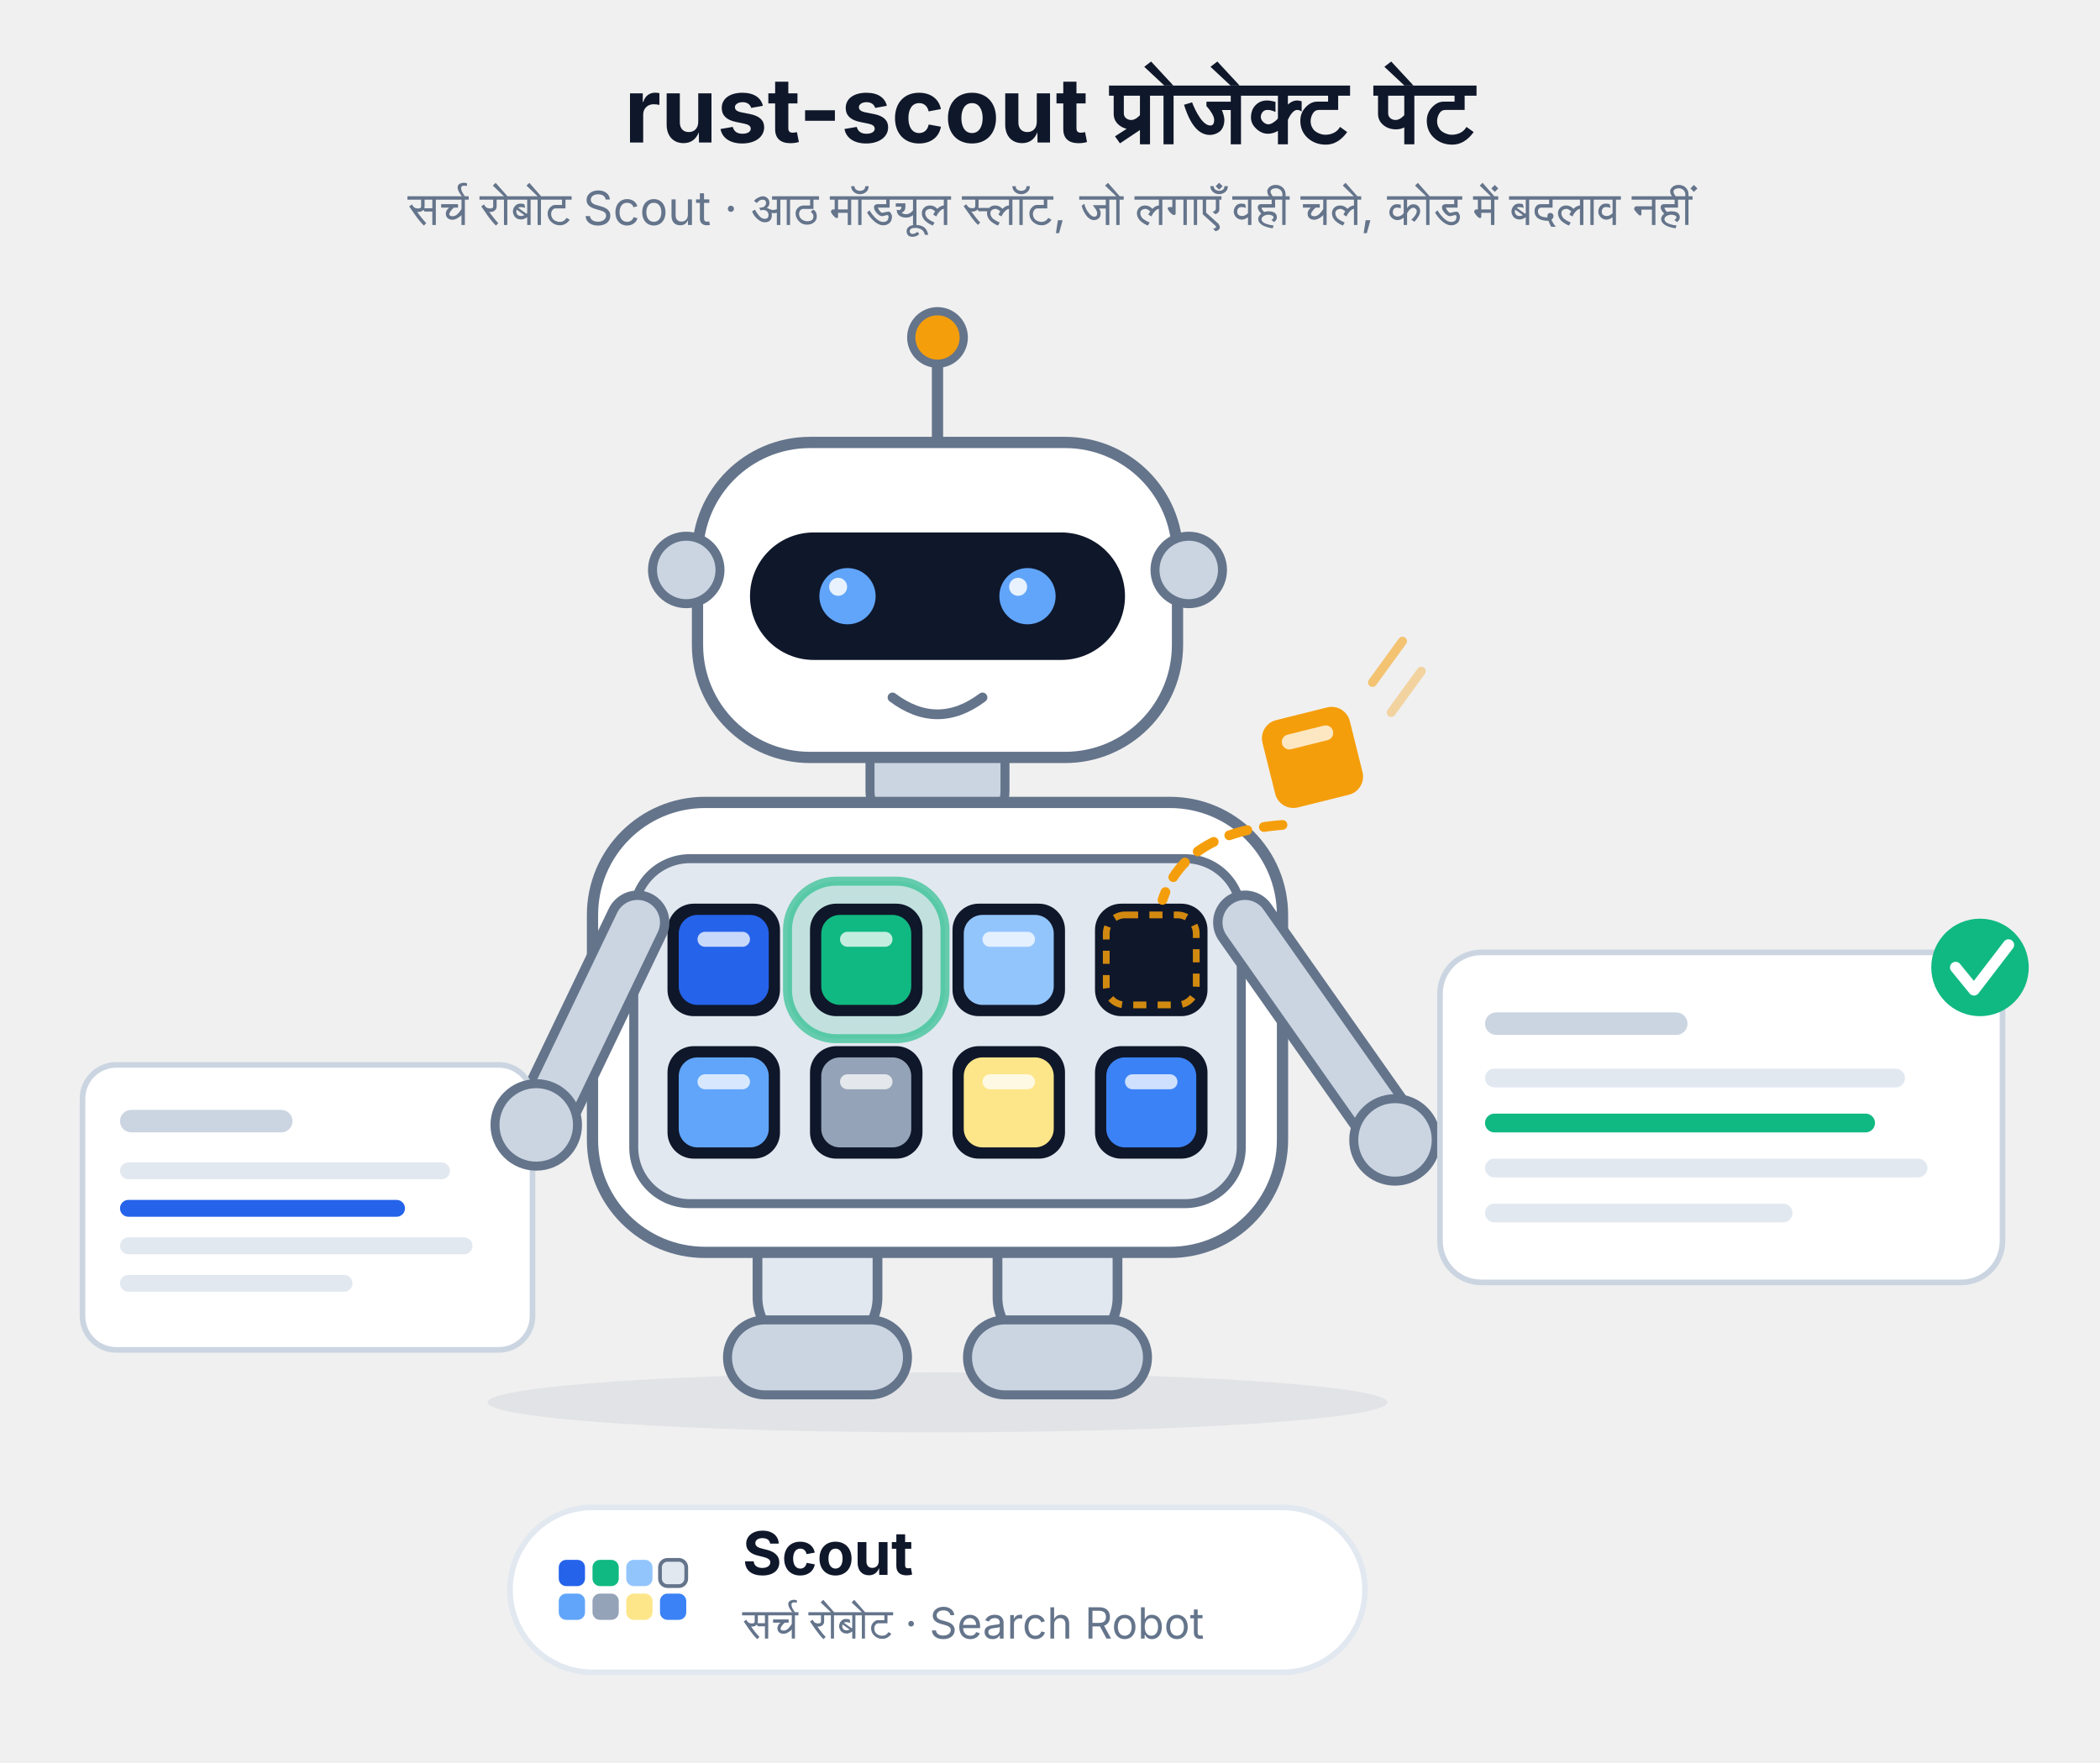
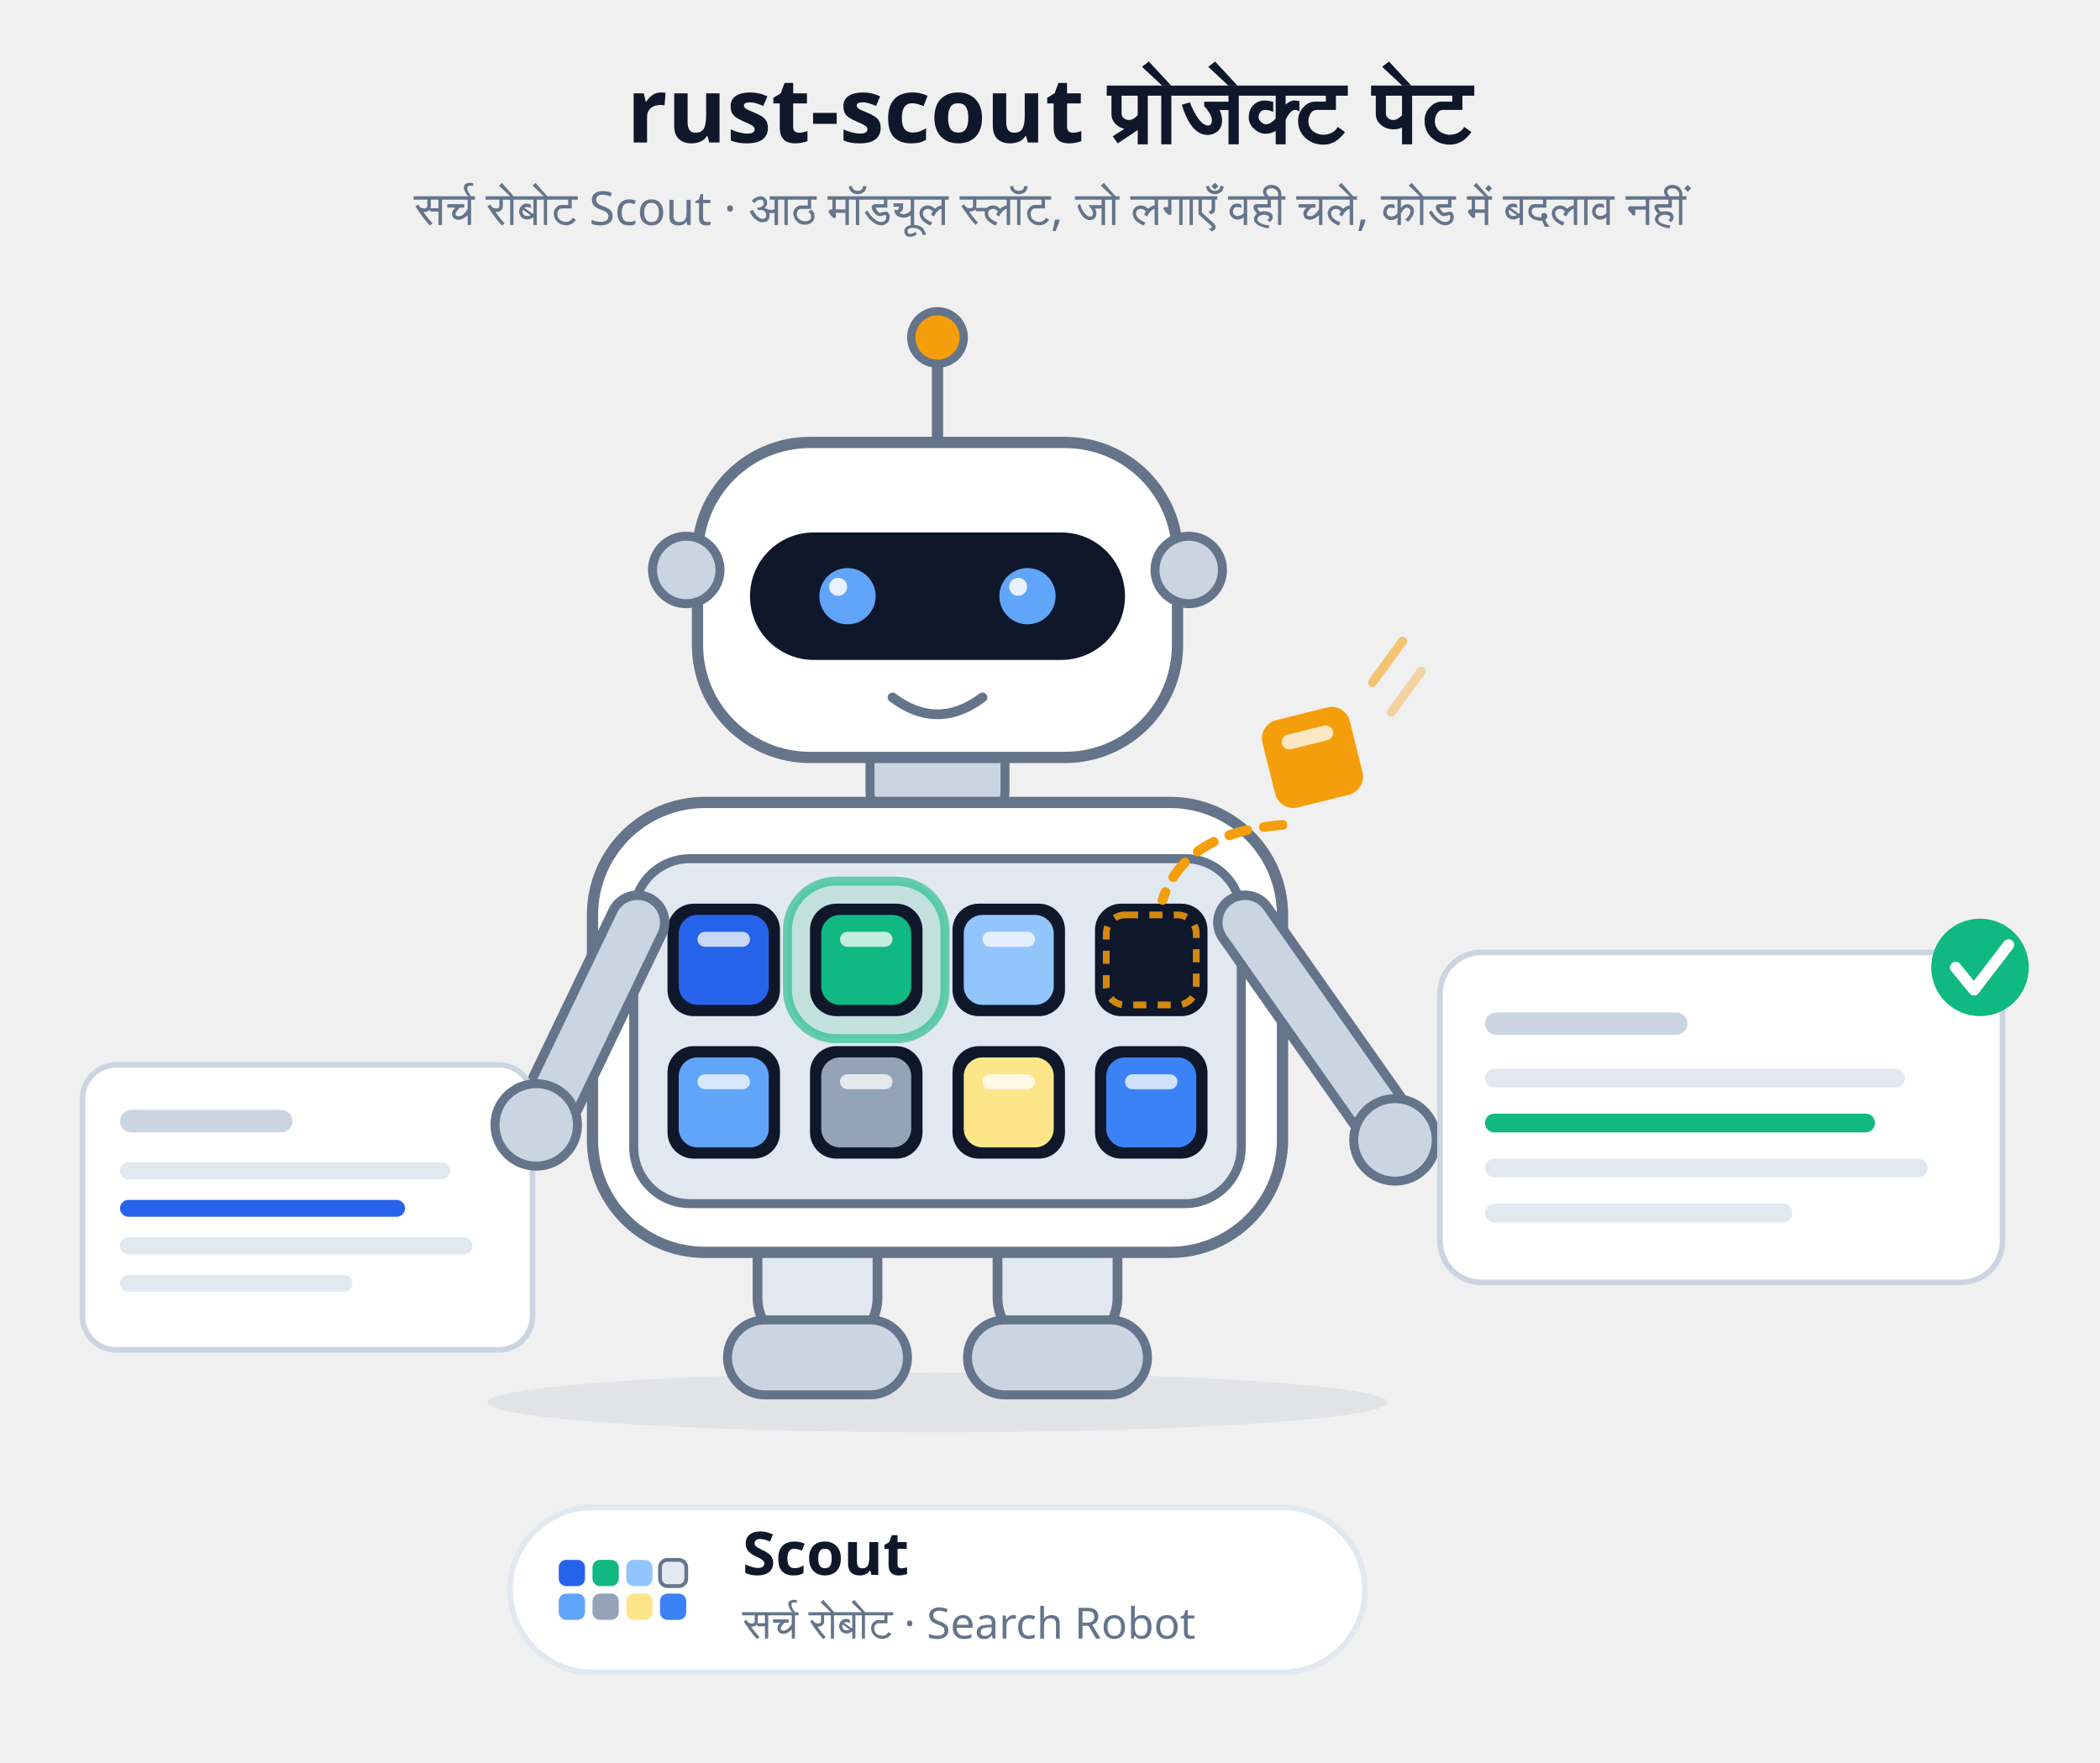
- <svg xmlns="http://www.w3.org/2000/svg" viewBox="0 0 560 470" font-family="system-ui, -apple-system, 'Segoe UI', sans-serif" role="img" aria-labelledby="petTitle petDesc">
+ <svg xmlns="http://www.w3.org/2000/svg" viewBox="0 0 560 470" font-family="system-ui, sans-serif" role="img" aria-labelledby="petTitle petDesc">
  <defs>
    <style>
      .title { font-size: 24px; font-weight: 700; fill: #0f172a; }
      .sub   { font-size: 12.5px; fill: #64748b; }

      /* 机器人配色：白色/浅灰外壳 + 石板灰描边，与架构图同一套灰阶，不引入第二套色板 */
      .body  { fill: #ffffff; stroke: #64748b; stroke-width: 3; }
      .plate { fill: #e2e8f0; stroke: #64748b; stroke-width: 2.6; stroke-linejoin: round; }
      .part  { fill: #cbd5e1; stroke: #64748b; stroke-width: 2.4; }
      .visor { fill: #0f172a; }
      .eye   { fill: #60a5fa; }
      .lamp  { fill: #f59e0b; stroke: #64748b; stroke-width: 2.2; }

      /* 手臂：两笔描边套出「浅灰管 + 石板灰轮廓」的效果 */
      .limb-o { fill: none; stroke: #64748b; stroke-width: 17; stroke-linecap: round; }
      .limb-i { fill: none; stroke: #cbd5e1; stroke-width: 12; stroke-linecap: round; }

      /* 模块舱：浅色舱板 + 深色插槽，槽里嵌一枚彩色模块 */
      .bay    { fill: #e2e8f0; stroke: #64748b; stroke-width: 2.4; }
      .socket { fill: #0f172a; }
      .glow   { fill: #10b981; opacity: 0.16; }
      .ring   { fill: none; stroke: #10b981; stroke-width: 2.4; opacity: 0.6; }
      .chip-mark { fill: #ffffff; opacity: 0.75; }

      /* 正在插入的那一枚：空槽里的落位虚线框 + 飞行虚线弧 + 速度线，同色 */
      .slot-empty { fill: none; stroke: #f59e0b; stroke-width: 1.8; stroke-dasharray: 3.5 3; opacity: 0.85; }
      .arc  { fill: none; stroke: #f59e0b; stroke-width: 2.6; stroke-linecap: round; stroke-dasharray: 5 4.5; }
      .tick { fill: none; stroke: #f59e0b; stroke-width: 2.4; stroke-linecap: round; }
      .wire { fill: none; stroke: #64748b; stroke-width: 3; stroke-linecap: round; }

      /* 查询卡片 / 结果面板 */
      .card   { fill: #ffffff; stroke: #cbd5e1; stroke-width: 1.5; }
      .card-h { fill: #cbd5e1; }
      .cl     { fill: #e2e8f0; }
      .cl-hi  { fill: #2563eb; }
      .cl-ok  { fill: #10b981; }
      .badge  { fill: #10b981; }

      .name  { font-size: 16px; font-weight: 700; fill: #0f172a; }
      .role  { font-size: 11.5px; fill: #64748b; }
    </style>
    <g id="chip">
      <rect x="-12" y="-12" width="24" height="24" rx="5" />
      <rect class="chip-mark" x="-7" y="-7.5" width="14" height="4" rx="2" />
    </g>
  </defs>
  <text x="280" y="38" text-anchor="middle" class="title">rust-scout प्रोजेक्ट पेट</text>
  <text x="280" y="60" text-anchor="middle" class="sub">सर्च रोबोट Scout · आठ मॉड्यूल स्लॉट, जो लगाएँ वही चले, कोड में बदलाव नहीं</text>
  <ellipse cx="250" cy="374" rx="120" ry="8" fill="#64748b" opacity="0.10" />
  <g class="plate">
    <rect x="202" y="320" width="32" height="40" rx="14" />
    <rect x="266" y="320" width="32" height="40" rx="14" />
  </g>
  <g class="part">
    <rect x="194" y="352" width="48" height="20" rx="10" />
    <rect x="258" y="352" width="48" height="20" rx="10" />
  </g>
  <rect x="232" y="194" width="36" height="26" rx="9" class="part" />
  <rect x="158" y="214" width="184" height="120" rx="30" class="body" />
  <rect x="169" y="229" width="162" height="92" rx="15" class="bay" />
  <rect x="210" y="235" width="42" height="42" rx="13" class="glow" />
  <rect x="210" y="235" width="42" height="42" rx="13" class="ring" />
  <g class="socket">
    <rect x="178" y="241" width="30" height="30" rx="7" />
    <rect x="216" y="241" width="30" height="30" rx="7" />
    <rect x="254" y="241" width="30" height="30" rx="7" />
    <rect x="292" y="241" width="30" height="30" rx="7" />
    <rect x="178" y="279" width="30" height="30" rx="7" />
    <rect x="216" y="279" width="30" height="30" rx="7" />
    <rect x="254" y="279" width="30" height="30" rx="7" />
    <rect x="292" y="279" width="30" height="30" rx="7" />
  </g>
  <rect x="295" y="244" width="24" height="24" rx="5" class="slot-empty" />
  <use href="#chip" transform="translate(193,256)" fill="#2563eb" />
  <use href="#chip" transform="translate(231,256)" fill="#10b981" />
  <use href="#chip" transform="translate(269,256)" fill="#93c5fd" />
  <use href="#chip" transform="translate(193,294)" fill="#60a5fa" />
  <use href="#chip" transform="translate(231,294)" fill="#94a3b8" />
  <use href="#chip" transform="translate(269,294)" fill="#fde68a" />
  <use href="#chip" transform="translate(307,294)" fill="#3b82f6" />
  <path class="wire" d="M 250,118 L 250,96" />
  <circle cx="250" cy="90" r="7" class="lamp" />
  <rect x="186" y="118" width="128" height="84" rx="30" class="body" />
  <circle cx="183" cy="152" r="9" class="part" />
  <circle cx="317" cy="152" r="9" class="part" />
  <rect x="200" y="142" width="100" height="34" rx="17" class="visor" />
  <circle cx="226" cy="159" r="7.5" class="eye" />
  <circle cx="274" cy="159" r="7.5" class="eye" />
  <circle cx="223.5" cy="156.5" r="2.4" fill="#ffffff" opacity="0.85" />
  <circle cx="271.5" cy="156.5" r="2.4" fill="#ffffff" opacity="0.85" />
  <path d="M 238,186 Q 250,195 262,186" fill="none" stroke="#64748b" stroke-width="2.6" stroke-linecap="round" />
  <path class="limb-o" d="M 170,246 L 146,296" />
  <path class="limb-i" d="M 170,246 L 146,296" />
  <path class="limb-o" d="M 332,246 L 370,300" />
  <path class="limb-i" d="M 332,246 L 370,300" />
  <rect x="22" y="284" width="120" height="76" rx="9" class="card" />
  <rect x="32" y="296" width="46" height="6" rx="3" class="card-h" />
  <rect x="32" y="310" width="88" height="4.5" rx="2.25" class="cl" />
  <rect x="32" y="320" width="76" height="4.5" rx="2.25" class="cl-hi" />
  <rect x="32" y="330" width="94" height="4.5" rx="2.25" class="cl" />
  <rect x="32" y="340" width="62" height="4.5" rx="2.25" class="cl" />
  <circle cx="143" cy="300" r="11" class="part" />
  <circle cx="372" cy="304" r="11" class="part" />
  <path class="tick" d="M 366,182 L 374,171" opacity="0.55" />
  <path class="tick" d="M 371,190 L 379,179" opacity="0.35" />
  <use href="#chip" transform="translate(350,202) rotate(-14)" fill="#f59e0b" />
  <path class="arc" d="M 342,220 Q 316,222 310,240" />
  <rect x="384" y="254" width="150" height="88" rx="11" class="card" />
  <rect x="396" y="270" width="54" height="6" rx="3" class="card-h" />
  <rect x="396" y="285" width="112" height="5" rx="2.5" class="cl" />
  <rect x="396" y="297" width="104" height="5" rx="2.5" class="cl-ok" />
  <rect x="396" y="309" width="118" height="5" rx="2.5" class="cl" />
  <rect x="396" y="321" width="82" height="5" rx="2.5" class="cl" />
  <circle cx="528" cy="258" r="13" class="badge" />
  <path d="M 521.5,258 L 526.4,264 L 535.6,252" fill="none" stroke="#ffffff" stroke-width="3" stroke-linecap="round" stroke-linejoin="round" />
  <rect x="136" y="402" width="228" height="44" rx="22" fill="#ffffff" stroke="#e2e8f0" stroke-width="1.5" />
  <g>
    <rect x="149" y="416" width="7" height="7" rx="2" fill="#2563eb" />
    <rect x="158" y="416" width="7" height="7" rx="2" fill="#10b981" />
    <rect x="167" y="416" width="7" height="7" rx="2" fill="#93c5fd" />
    <rect x="176" y="416" width="7" height="7" rx="2" fill="#e2e8f0" stroke="#64748b" stroke-width="1" />
    <rect x="149" y="425" width="7" height="7" rx="2" fill="#60a5fa" />
    <rect x="158" y="425" width="7" height="7" rx="2" fill="#94a3b8" />
    <rect x="167" y="425" width="7" height="7" rx="2" fill="#fde68a" />
    <rect x="176" y="425" width="7" height="7" rx="2" fill="#3b82f6" />
  </g>
  <text x="198" y="420" class="name">Scout</text>
  <text x="198" y="437" class="role">सर्च रोबोट · Search Robot</text>
</svg>
